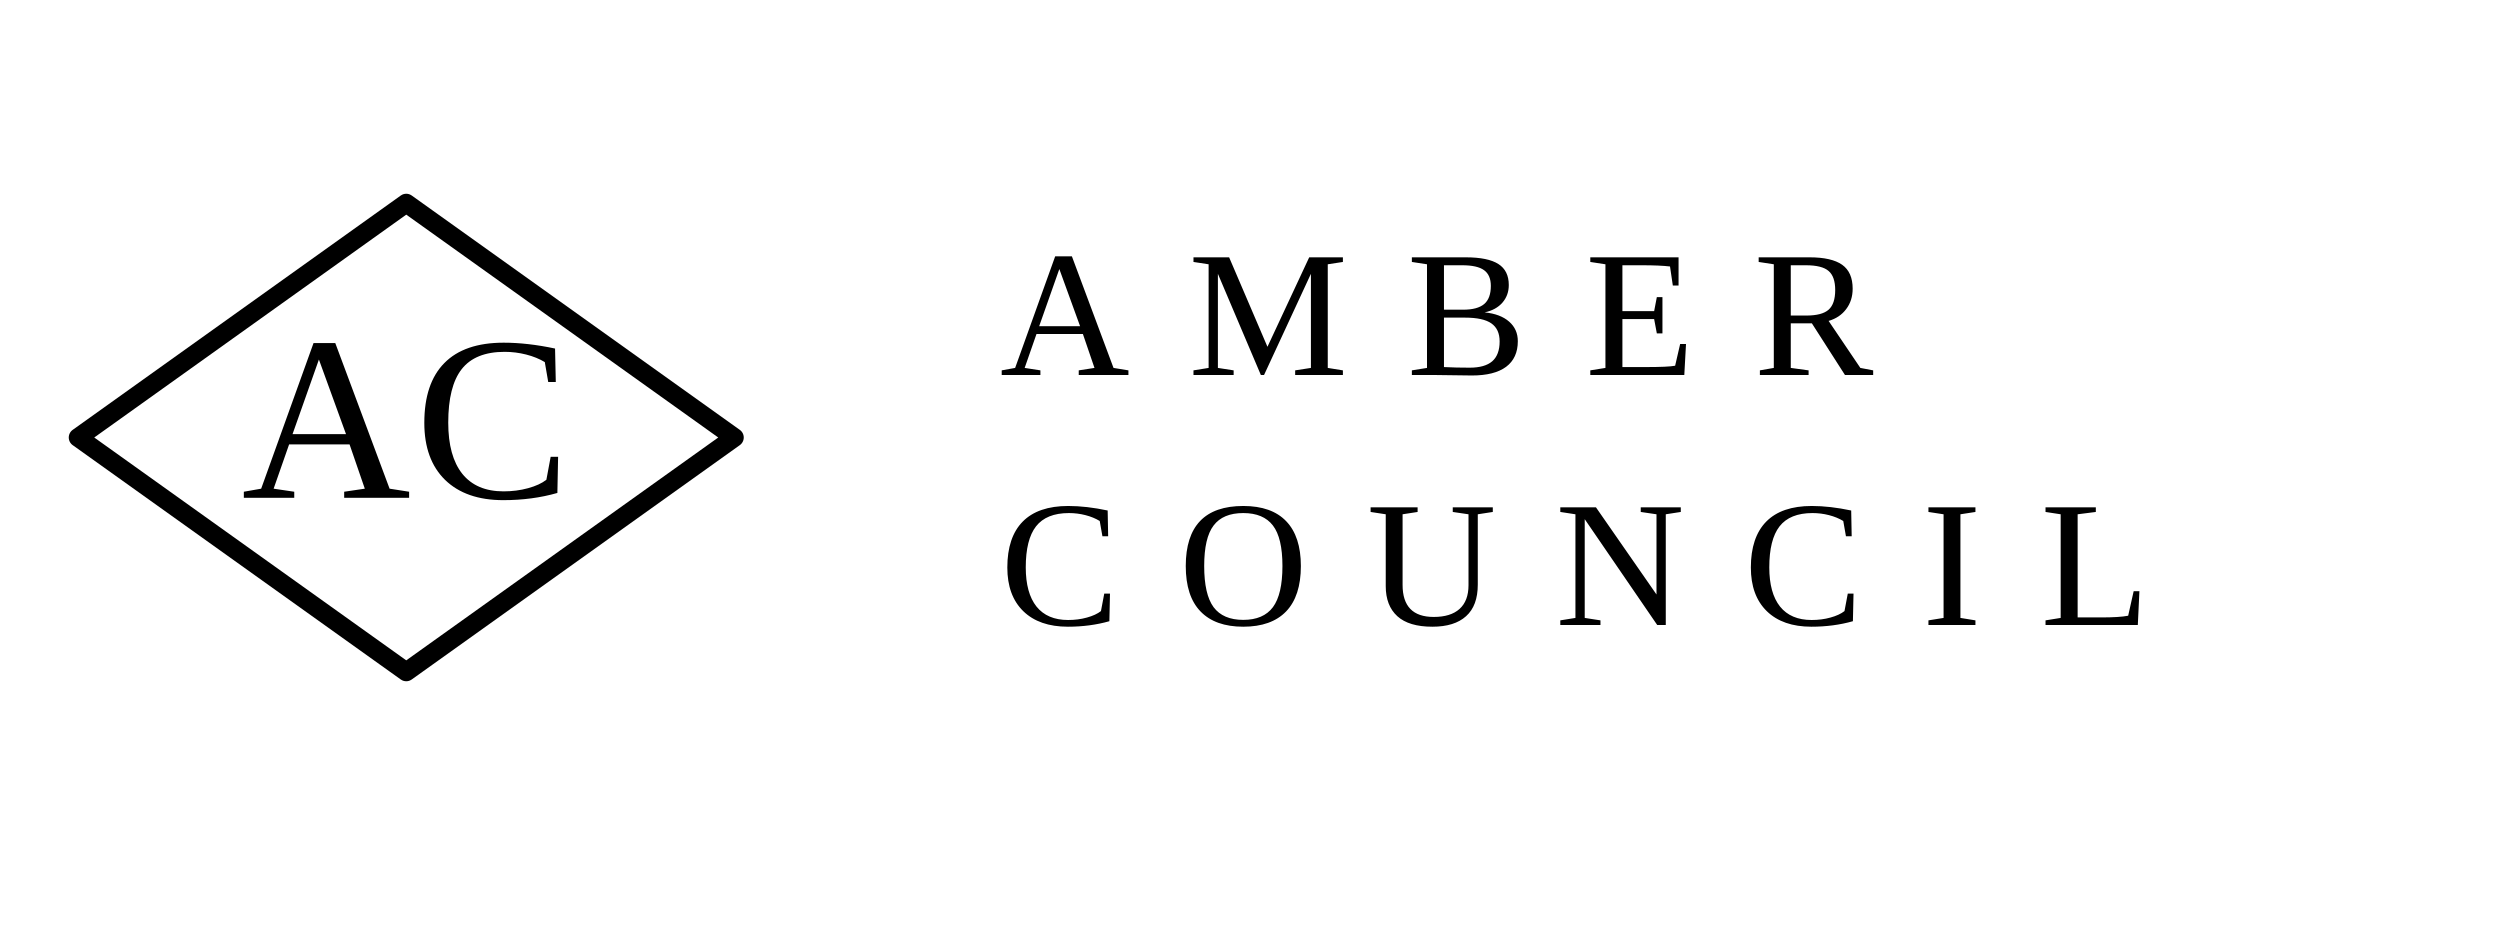
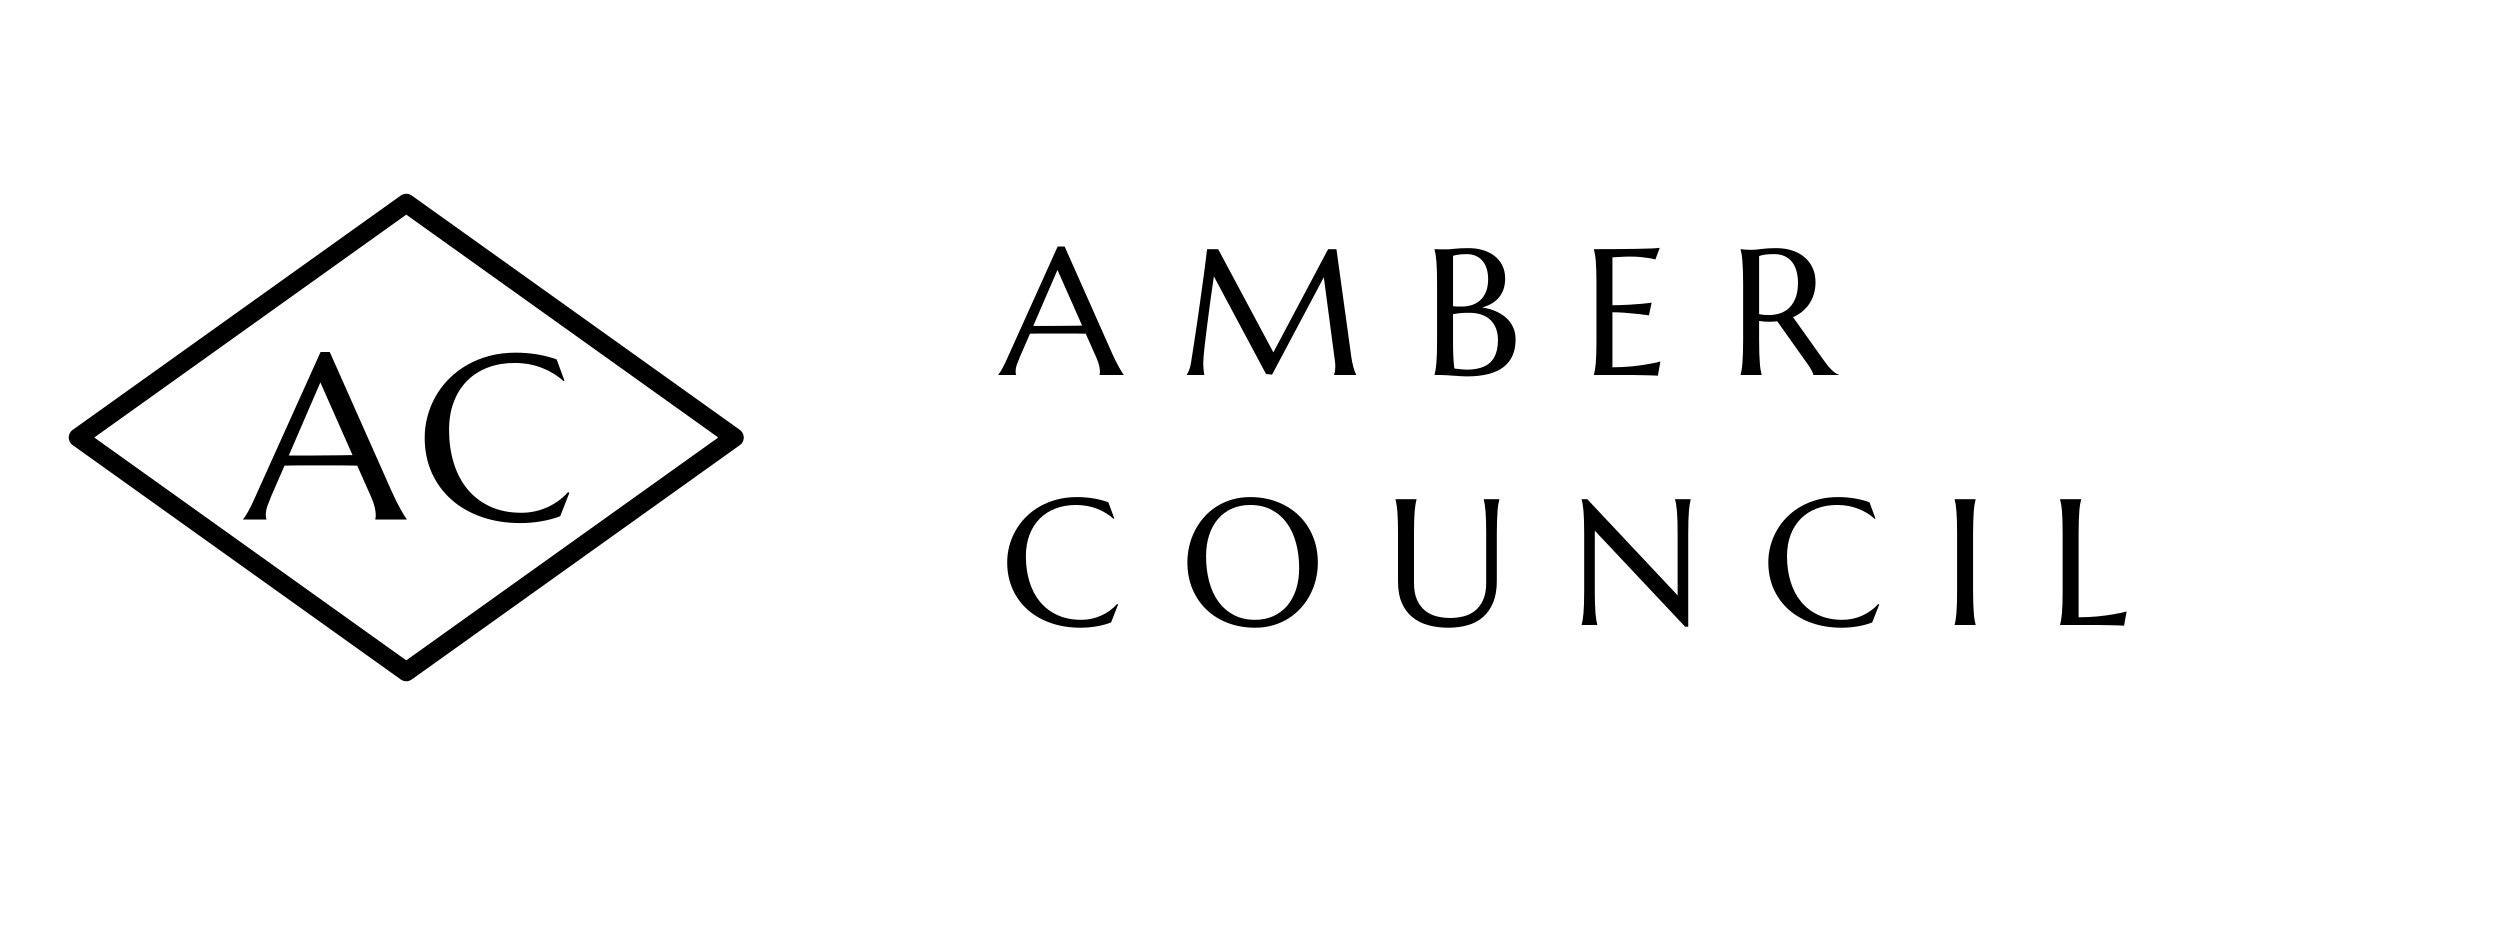
<svg xmlns="http://www.w3.org/2000/svg" width="320" height="120" viewBox="0 0 320 120" role="img" aria-label="Amber Council">
  <g fill="none" stroke="currentColor" stroke-width="2.4" stroke-linejoin="round">
    <path d="M52 26 L94 56 L52 86 L10 56 Z" />
  </g>
-   <text x="52" y="56" dy="-2.4" text-anchor="middle" dominant-baseline="central" font-family="Marcellus, 'Times New Roman', serif" font-size="30" fill="currentColor" letter-spacing="0.5">AC</text>
-   <text x="128" y="48" font-family="Marcellus, 'Times New Roman', serif" font-size="23" fill="currentColor" letter-spacing="7.5">AMBER</text>
-   <text x="128" y="80" font-family="Marcellus, 'Times New Roman', serif" font-size="23" fill="currentColor" letter-spacing="7.5">COUNCIL</text>
+   <g transform="translate(31.41,66.50) scale(0.01465,-0.01465)" fill="currentColor">
+     <path transform="translate(0.0,0)" d="M1135 0V4Q1137 9 1138.0 19.0Q1139 29 1139 37Q1139 68 1130.5 105.5Q1122 143 1098 199L977 471Q921 473 828.0 473.0Q735 473 627 473Q548 473 474.5 473.0Q401 473 342 471L227 207Q212 170 195.0 126.0Q178 82 178 37Q178 24 180.0 15.5Q182 7 184 4V0H-20V4Q-2 23 25.0 71.5Q52 120 84 193L657 1464H737L1280 242Q1299 199 1319.5 158.5Q1340 118 1358.0 86.0Q1376 54 1390.0 32.0Q1404 10 1409 4V0ZM487 559Q545 559 606.0 559.5Q667 560 725.5 560.5Q784 561 838.0 561.5Q892 562 936 563L655 1198L379 559Z" />
+     <path transform="translate(1484.6,0)" d="M1303 1214 1294 1210Q1216 1282 1106.5 1325.0Q997 1368 866 1368Q740 1368 635.0 1328.5Q530 1289 454.5 1214.0Q379 1139 337.0 1030.0Q295 921 295 782Q295 629 335.0 496.5Q375 364 454.0 267.0Q533 170 651.5 114.5Q770 59 928 59Q985 59 1042.0 71.0Q1099 83 1151.5 106.5Q1204 130 1250.5 163.5Q1297 197 1335 240L1346 233L1266 29Q1191 0 1100.5 -15.5Q1010 -31 918 -31Q733 -31 579.5 22.5Q426 76 315.5 174.0Q205 272 143.5 409.5Q82 547 82 715Q82 810 106.5 902.0Q131 994 178.0 1077.0Q225 1160 294.0 1229.5Q363 1299 451.5 1350.0Q540 1401 646.5 1429.5Q753 1458 877 1458Q1070 1458 1235 1399Z" />
+   </g>
+   <g transform="translate(128.00,48.00) scale(0.01123,-0.01123)" fill="currentColor">
+     <path transform="translate(0.0,0)" d="M1135 0V4Q1137 9 1138.0 19.0Q1139 29 1139 37Q1139 68 1130.5 105.5Q1122 143 1098 199L977 471Q921 473 828.0 473.0Q735 473 627 473Q548 473 474.5 473.0Q401 473 342 471L227 207Q212 170 195.0 126.0Q178 82 178 37Q178 24 180.0 15.5Q182 7 184 4V0H-20V4Q-2 23 25.0 71.5Q52 120 84 193L657 1464H737L1280 242Q1299 199 1319.5 158.5Q1340 118 1358.0 86.0Q1376 54 1390.0 32.0Q1404 10 1409 4V0ZM487 559Q545 559 606.0 559.5Q667 560 725.5 560.5Q784 561 838.0 561.5Q892 562 936 563L655 1198L379 559Z" />
+     <path transform="translate(2056.8,0)" d="M72 4Q83 20 97.0 51.5Q111 83 119 131Q130 201 143.5 288.5Q157 376 171.5 472.0Q186 568 200.5 668.5Q215 769 228.5 866.5Q242 964 254.5 1054.5Q267 1145 277.0 1220.0Q287 1295 293.5 1350.5Q300 1406 303 1434H430L1059 258L1683 1434H1778L1942 246Q1949 190 1957.0 150.0Q1965 110 1973.0 81.5Q1981 53 1988.5 34.5Q1996 16 2003 4V0H1751V4Q1756 15 1760.5 40.0Q1765 65 1765 100Q1765 113 1764.0 126.5Q1763 140 1761 156L1634 1114L1044 4L975 12L381 1124Q346 887 320 686Q309 600 298.0 514.5Q287 429 278.5 355.0Q270 281 265.0 224.5Q260 168 260 141Q260 107 262.0 81.0Q264 55 266 37Q269 16 272 0H72Z" />
+     <path transform="translate(4809.7,0)" d="M172 1042Q172 1127 170.0 1190.5Q168 1254 164.0 1300.5Q160 1347 154.5 1378.0Q149 1409 143 1430V1434Q163 1433 185 1433Q204 1432 227.5 1432.0Q251 1432 276 1432Q312 1432 373.5 1439.0Q435 1446 532 1446Q622 1446 698.0 1422.5Q774 1399 829.5 1355.0Q885 1311 916.5 1246.5Q948 1182 948 1100Q948 1031 929.0 976.5Q910 922 875.5 881.5Q841 841 792.5 813.5Q744 786 686 770Q771 757 841.0 726.5Q911 696 961.5 650.0Q1012 604 1039.5 542.5Q1067 481 1067 406Q1067 195 928.0 89.5Q789 -16 512 -16Q482 -16 442.0 -13.5Q402 -11 360.5 -8.0Q319 -5 279.0 -2.5Q239 0 209 0H143V4Q149 25 154.5 56.0Q160 87 164.0 133.0Q168 179 170.0 242.5Q172 306 172 391ZM539 709Q471 709 425.0 704.0Q379 699 354 694V391Q354 274 358.0 198.0Q362 122 369 74Q407 69 445.0 65.0Q483 61 506 61Q693 61 779.5 144.5Q866 228 866 401Q866 469 845.5 525.5Q825 582 784.5 623.0Q744 664 682.5 686.5Q621 709 539 709ZM354 784Q382 781 404.0 780.5Q426 780 451 780Q519 780 575.0 799.5Q631 819 670.5 858.0Q710 897 732.0 955.5Q754 1014 754 1092Q754 1157 738.0 1210.0Q722 1263 690.5 1300.5Q659 1338 613.0 1358.0Q567 1378 508 1378Q470 1378 441.5 1375.0Q413 1372 393 1368Q370 1364 354 1358Z" />
+     <path transform="translate(6626.5,0)" d="M143 1434Q268 1434 391.5 1435.0Q515 1436 618.0 1437.5Q721 1439 794.0 1442.0Q867 1445 893 1450L844 1317Q811 1326 767 1333Q729 1339 674.5 1344.5Q620 1350 549 1350Q525 1350 491.5 1348.5Q458 1347 427 1345Q391 1343 354 1341V795Q457 796 540.0 801.0Q623 806 681 811Q749 817 801 825L770 680Q701 689 629 697Q567 704 494.0 709.5Q421 715 354 715V88Q472 88 571.0 98.0Q670 108 744 121Q830 135 901 154L872 -8Q860 -7 836.0 -6.0Q812 -5 782.5 -4.0Q753 -3 720.5 -2.5Q688 -2 659.0 -1.5Q630 -1 607.5 -0.5Q585 0 575 0H143V4Q149 25 154.5 56.0Q160 87 164.0 133.0Q168 179 170.0 242.5Q172 306 172 391V1042Q172 1127 170.0 1190.5Q168 1254 164.0 1300.5Q160 1347 154.5 1378.0Q149 1409 143 1430V1434Z" />
+     <path transform="translate(8298.3,0)" d="M354 391Q354 306 356.5 242.5Q359 179 362.5 133.0Q366 87 371.5 56.0Q377 25 383 4V0H143V4Q149 25 154.5 56.0Q160 87 163.5 133.0Q167 179 169.5 242.0Q172 305 172 391V1042Q172 1127 169.5 1190.5Q167 1254 163.5 1300.0Q160 1346 154.5 1377.5Q149 1409 143 1430V1434L185 1430Q204 1428 227.5 1427.5Q251 1427 276 1427Q315 1427 381.5 1436.5Q448 1446 551 1446Q647 1446 728.5 1420.0Q810 1394 870.0 1344.0Q930 1294 963.5 1221.5Q997 1149 997 1057Q997 985 978.5 923.5Q960 862 926.5 812.0Q893 762 846.0 723.5Q799 685 741 659L1092 166Q1118 129 1140.5 102.0Q1163 75 1183.5 55.5Q1204 36 1223.0 23.5Q1242 11 1262 4V0H973Q970 19 953.5 50.5Q937 82 915 113L561 612Q538 610 515.0 608.5Q492 607 468 607Q440 607 411.5 609.0Q383 611 354 616ZM354 694Q381 688 409.0 685.5Q437 683 463 683Q538 683 600.0 705.5Q662 728 705.5 774.0Q749 820 773.0 888.5Q797 957 797 1049Q797 1124 780.0 1185.0Q763 1246 729.5 1288.5Q696 1331 645.0 1354.5Q594 1378 526 1378Q457 1378 416.0 1371.0Q375 1364 354 1356Z" />
+   </g>
+   <g transform="translate(128.00,80.00) scale(0.01123,-0.01123)" fill="currentColor">
+     <path transform="translate(0.0,0)" d="M1303 1214 1294 1210Q1216 1282 1106.5 1325.0Q997 1368 866 1368Q740 1368 635.0 1328.5Q530 1289 454.5 1214.0Q379 1139 337.0 1030.0Q295 921 295 782Q295 629 335.0 496.5Q375 364 454.0 267.0Q533 170 651.5 114.5Q770 59 928 59Q985 59 1042.0 71.0Q1099 83 1151.5 106.5Q1204 130 1250.5 163.5Q1297 197 1335 240L1346 233L1266 29Q1191 0 1100.5 -15.5Q1010 -31 918 -31Q733 -31 579.5 22.5Q426 76 315.5 174.0Q205 272 143.5 409.5Q82 547 82 715Q82 810 106.5 902.0Q131 994 178.0 1077.0Q225 1160 294.0 1229.5Q363 1299 451.5 1350.0Q540 1401 646.5 1429.5Q753 1458 877 1458Q1070 1458 1235 1399Z" />
+     <path transform="translate(2053.8,0)" d="M797 1458Q964 1458 1105.5 1403.5Q1247 1349 1350.0 1250.5Q1453 1152 1511.0 1014.0Q1569 876 1569 709Q1569 614 1547.0 522.0Q1525 430 1482.5 348.0Q1440 266 1378.0 196.5Q1316 127 1236.5 76.5Q1157 26 1061.0 -2.5Q965 -31 854 -31Q687 -31 545.5 22.5Q404 76 301.0 174.0Q198 272 140.0 409.5Q82 547 82 715Q82 810 104.0 902.0Q126 994 168.5 1077.0Q211 1160 272.5 1229.5Q334 1299 413.5 1350.0Q493 1401 589.5 1429.5Q686 1458 797 1458ZM854 59Q965 59 1057.0 99.0Q1149 139 1215.5 215.0Q1282 291 1319.0 400.5Q1356 510 1356 649Q1356 803 1320.5 934.5Q1285 1066 1215.0 1162.5Q1145 1259 1040.5 1313.5Q936 1368 797 1368Q686 1368 594.0 1328.5Q502 1289 435.5 1214.0Q369 1139 332.0 1030.0Q295 921 295 782Q295 629 330.0 496.5Q365 364 435.0 267.0Q505 170 610.0 114.5Q715 59 854 59Z" />
+     <path transform="translate(4372.7,0)" d="M1169 1042Q1169 1127 1167.0 1190.5Q1165 1254 1161.0 1300.5Q1157 1347 1152.0 1378.0Q1147 1409 1141 1430V1434H1319V1430Q1313 1409 1307.5 1378.0Q1302 1347 1298.5 1300.5Q1295 1254 1292.5 1190.5Q1290 1127 1290 1042V502Q1290 359 1249.0 258.0Q1208 157 1135.0 92.5Q1062 28 960.0 -1.5Q858 -31 737 -31Q616 -31 511.5 -3.0Q407 25 329.5 87.5Q252 150 208.0 249.5Q164 349 164 492V1042Q164 1127 162.0 1190.5Q160 1254 156.0 1300.5Q152 1347 146.5 1378.0Q141 1409 135 1430V1434H375V1430Q369 1409 363.5 1378.0Q358 1347 354.0 1300.5Q350 1254 348.0 1190.5Q346 1127 346 1042V481Q346 362 381.5 284.5Q417 207 475.0 161.5Q533 116 607.0 98.0Q681 80 758 80Q835 80 909.0 98.0Q983 116 1040.5 161.5Q1098 207 1133.5 284.5Q1169 362 1169 481Z" />
+     <path transform="translate(6494.5,0)" d="M199 1434 1229 338V1042Q1229 1127 1227.0 1190.5Q1225 1254 1221.0 1300.5Q1217 1347 1211.5 1378.0Q1206 1409 1200 1430V1434H1378V1430Q1372 1409 1367.0 1378.0Q1362 1347 1358.0 1300.5Q1354 1254 1352.0 1190.5Q1350 1127 1350 1042V-20H1315L285 1075V391Q285 306 287.0 242.5Q289 179 293.0 133.0Q297 87 302.0 56.0Q307 25 313 4V0H135V4Q141 25 146.5 56.0Q152 87 156.0 133.0Q160 179 162.0 242.5Q164 306 164 391V1042Q164 1127 162.0 1190.5Q160 1254 156.0 1300.5Q152 1347 146.5 1378.0Q141 1409 135 1430V1434Z" />
+     <path transform="translate(8675.3,0)" d="M1303 1214 1294 1210Q1216 1282 1106.5 1325.0Q997 1368 866 1368Q740 1368 635.0 1328.5Q530 1289 454.5 1214.0Q379 1139 337.0 1030.0Q295 921 295 782Q295 629 335.0 496.5Q375 364 454.0 267.0Q533 170 651.5 114.5Q770 59 928 59Q985 59 1042.0 71.0Q1099 83 1151.5 106.5Q1204 130 1250.5 163.5Q1297 197 1335 240L1346 233L1266 29Q1191 0 1100.5 -15.5Q1010 -31 918 -31Q733 -31 579.5 22.5Q426 76 315.5 174.0Q205 272 143.5 409.5Q82 547 82 715Q82 810 106.5 902.0Q131 994 178.0 1077.0Q225 1160 294.0 1229.5Q363 1299 451.5 1350.0Q540 1401 646.5 1429.5Q753 1458 877 1458Q1070 1458 1235 1399Z" />
+     <path transform="translate(10729.1,0)" d="M152 4Q158 25 163.0 56.0Q168 87 172.0 133.0Q176 179 178.0 242.5Q180 306 180 391V1042Q180 1127 178.0 1190.5Q176 1254 172.0 1300.5Q168 1347 163.0 1378.0Q158 1409 152 1430V1434H391V1430Q385 1409 379.5 1378.0Q374 1347 370.5 1300.5Q367 1254 364.5 1190.5Q362 1127 362 1042V391Q362 306 364.5 242.5Q367 179 370.5 133.0Q374 87 379.5 56.0Q385 25 391 4V0H152Z" />
+     <path transform="translate(11940.0,0)" d="M354 88Q472 88 571.0 98.0Q670 108 744 121Q830 135 901 154L872 -8Q860 -7 836.0 -6.0Q812 -5 782.5 -4.0Q753 -3 720.5 -2.5Q688 -2 659.0 -1.5Q630 -1 607.5 -0.5Q585 0 575 0H143V4Q149 25 154.5 56.0Q160 87 164.0 133.0Q168 179 170.0 242.5Q172 306 172 391V1042Q172 1127 170.0 1190.5Q168 1254 164.0 1300.5Q160 1347 154.5 1378.0Q149 1409 143 1430V1434H383V1430Q377 1409 371.5 1378.0Q366 1347 362.5 1300.5Q359 1254 356.5 1190.5Q354 1127 354 1042Z" />
+   </g>
</svg>
